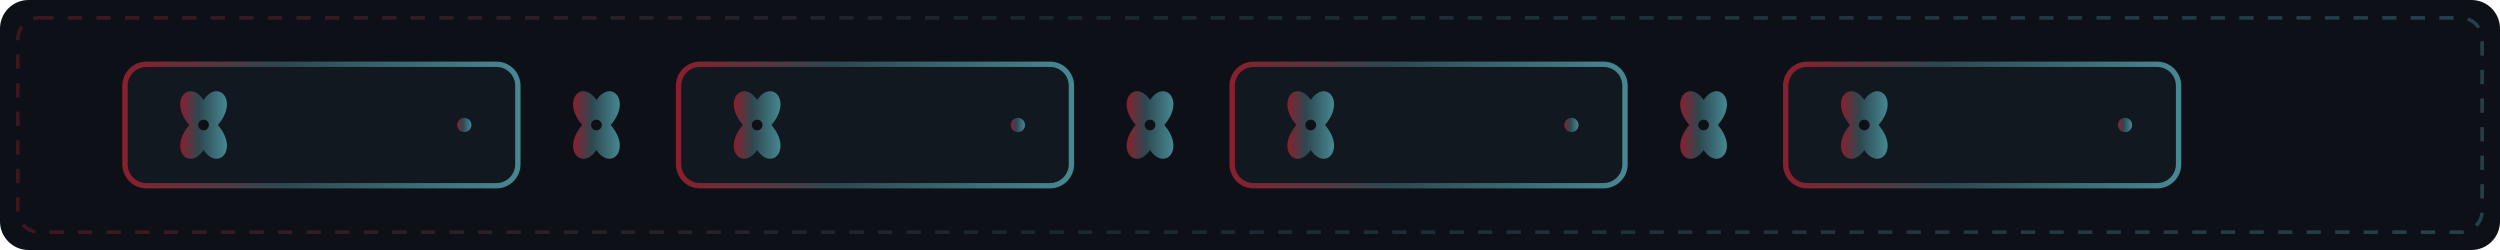
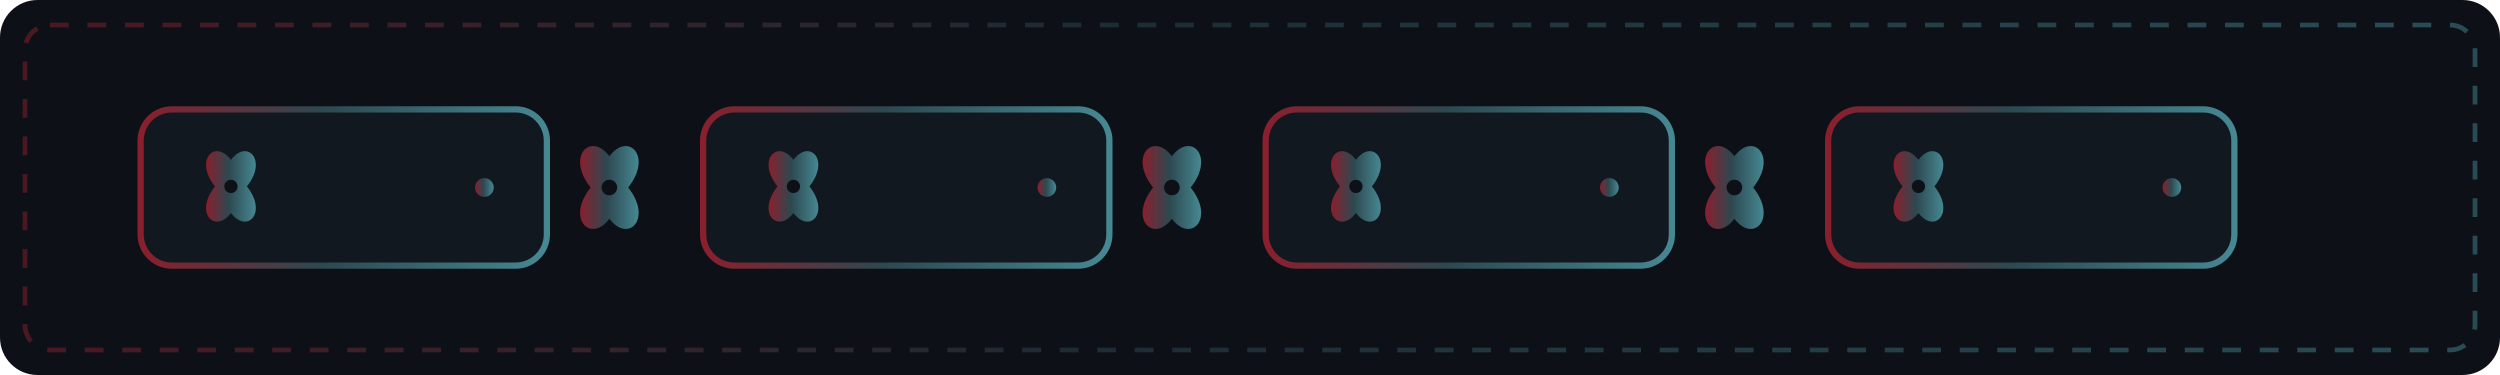
- <svg xmlns="http://www.w3.org/2000/svg" viewBox="0 0 700 70" width="100%" height="auto">
+ <svg xmlns="http://www.w3.org/2000/svg" viewBox="0 0 800 120" width="100%" height="auto">
  <defs>
    <linearGradient id="voidGradient" x1="0%" y1="0%" x2="100%" y2="0%">
      <stop offset="0%" stop-color="#8a1f2d" />
-       <stop offset="40%" stop-color="#2d4850" />
+       <stop offset="45%" stop-color="#2d4850" />
      <stop offset="100%" stop-color="#468892" />
    </linearGradient>
    <g id="clover-icon">
-       <path d="M 0 -7 C -4 -13 -10 -7 -4 0 C -10 7 -4 13 0 7 C 4 13 10 7 4 0 C 10 -7 4 -13 0 -7 Z" fill="url(#voidGradient)" />
-       <circle cx="0" cy="0" r="1.5" fill="#0d1117" />
+       <path d="M 0 -10 C -6 -18 -14 -10 -6 0 C -14 10 -6 18 0 10 C 6 18 14 10 6 0 C 14 -10 6 -18 0 -10 Z" fill="url(#voidGradient)" />
+       <circle cx="0" cy="0" r="2.5" fill="#0d1117" />
    </g>
    <g id="badge-segment">
-       <rect x="0" y="0" width="110" height="34" rx="6" fill="#12181f" stroke="url(#voidGradient)" stroke-width="1.5" />
-       <use href="#clover-icon" x="22" y="17" />
-       <line x1="42" y1="17" x2="88" y2="17" stroke="url(#voidGradient)" stroke-width="2" stroke-linecap="round" />
-       <circle cx="95" cy="17" r="2" fill="url(#voidGradient)" />
+       <rect x="0" y="0" width="130" height="50" rx="10" fill="#12181f" stroke="url(#voidGradient)" stroke-width="2" />
+       <use href="#clover-icon" x="30" y="25" transform="scale(0.85) translate(4, 4)" />
+       <line x1="52" y1="25" x2="100" y2="25" stroke="url(#voidGradient)" stroke-width="3" stroke-linecap="round" />
+       <circle cx="110" cy="25" r="3" fill="url(#voidGradient)" />
    </g>
  </defs>
-   <rect width="100%" height="100%" fill="#0d1117" rx="8" />
-   <rect x="5" y="5" width="690" height="60" rx="6" fill="none" stroke="url(#voidGradient)" stroke-width="1" stroke-dasharray="4 4" opacity="0.4" />
-   <g transform="translate(35, 18)">
+   <rect width="100%" height="100%" fill="#0d1117" rx="12" />
+   <rect x="8" y="8" width="784" height="104" rx="8" fill="none" stroke="url(#voidGradient)" stroke-width="1.5" stroke-dasharray="6 6" opacity="0.5" />
+   <g transform="translate(45, 35)">
    <use href="#badge-segment" x="0" y="0" />
-     <use href="#clover-icon" x="132" y="17" />
-     <use href="#badge-segment" x="155" y="0" />
-     <use href="#clover-icon" x="287" y="17" />
-     <use href="#badge-segment" x="310" y="0" />
-     <use href="#clover-icon" x="442" y="17" />
-     <use href="#badge-segment" x="465" y="0" />
+     <use href="#clover-icon" x="150" y="25" />
+     <use href="#badge-segment" x="180" y="0" />
+     <use href="#clover-icon" x="330" y="25" />
+     <use href="#badge-segment" x="360" y="0" />
+     <use href="#clover-icon" x="510" y="25" />
+     <use href="#badge-segment" x="540" y="0" />
  </g>
</svg>
